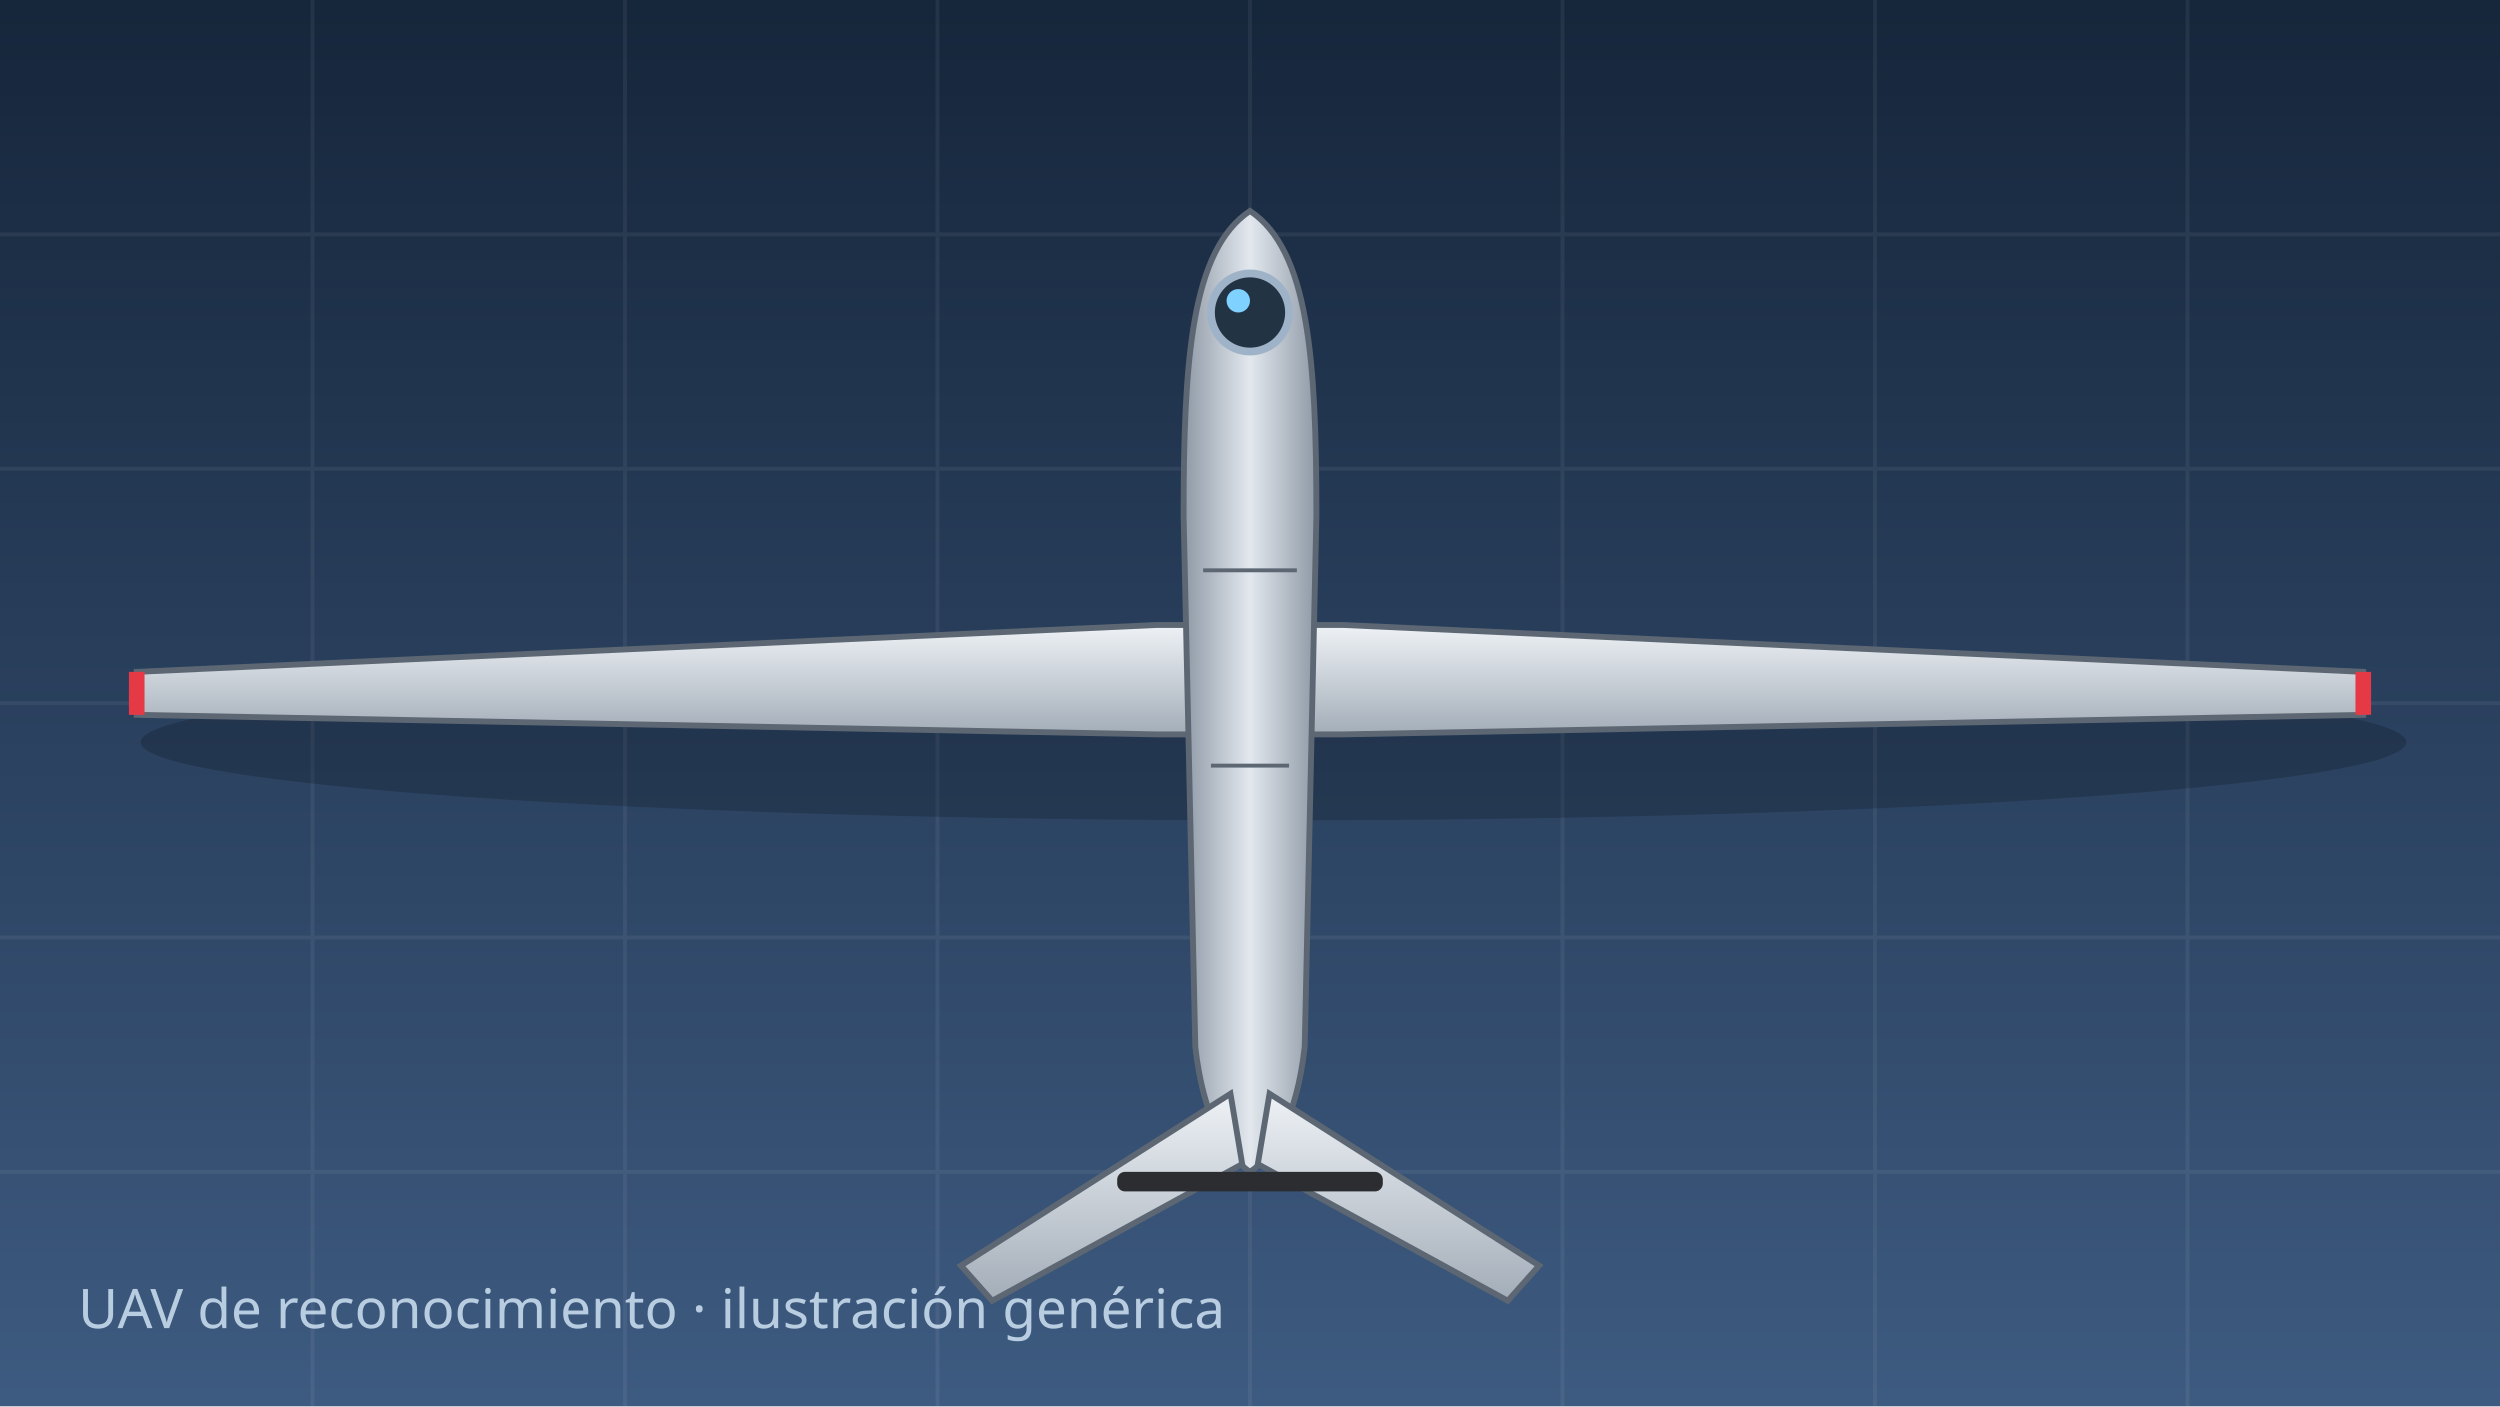
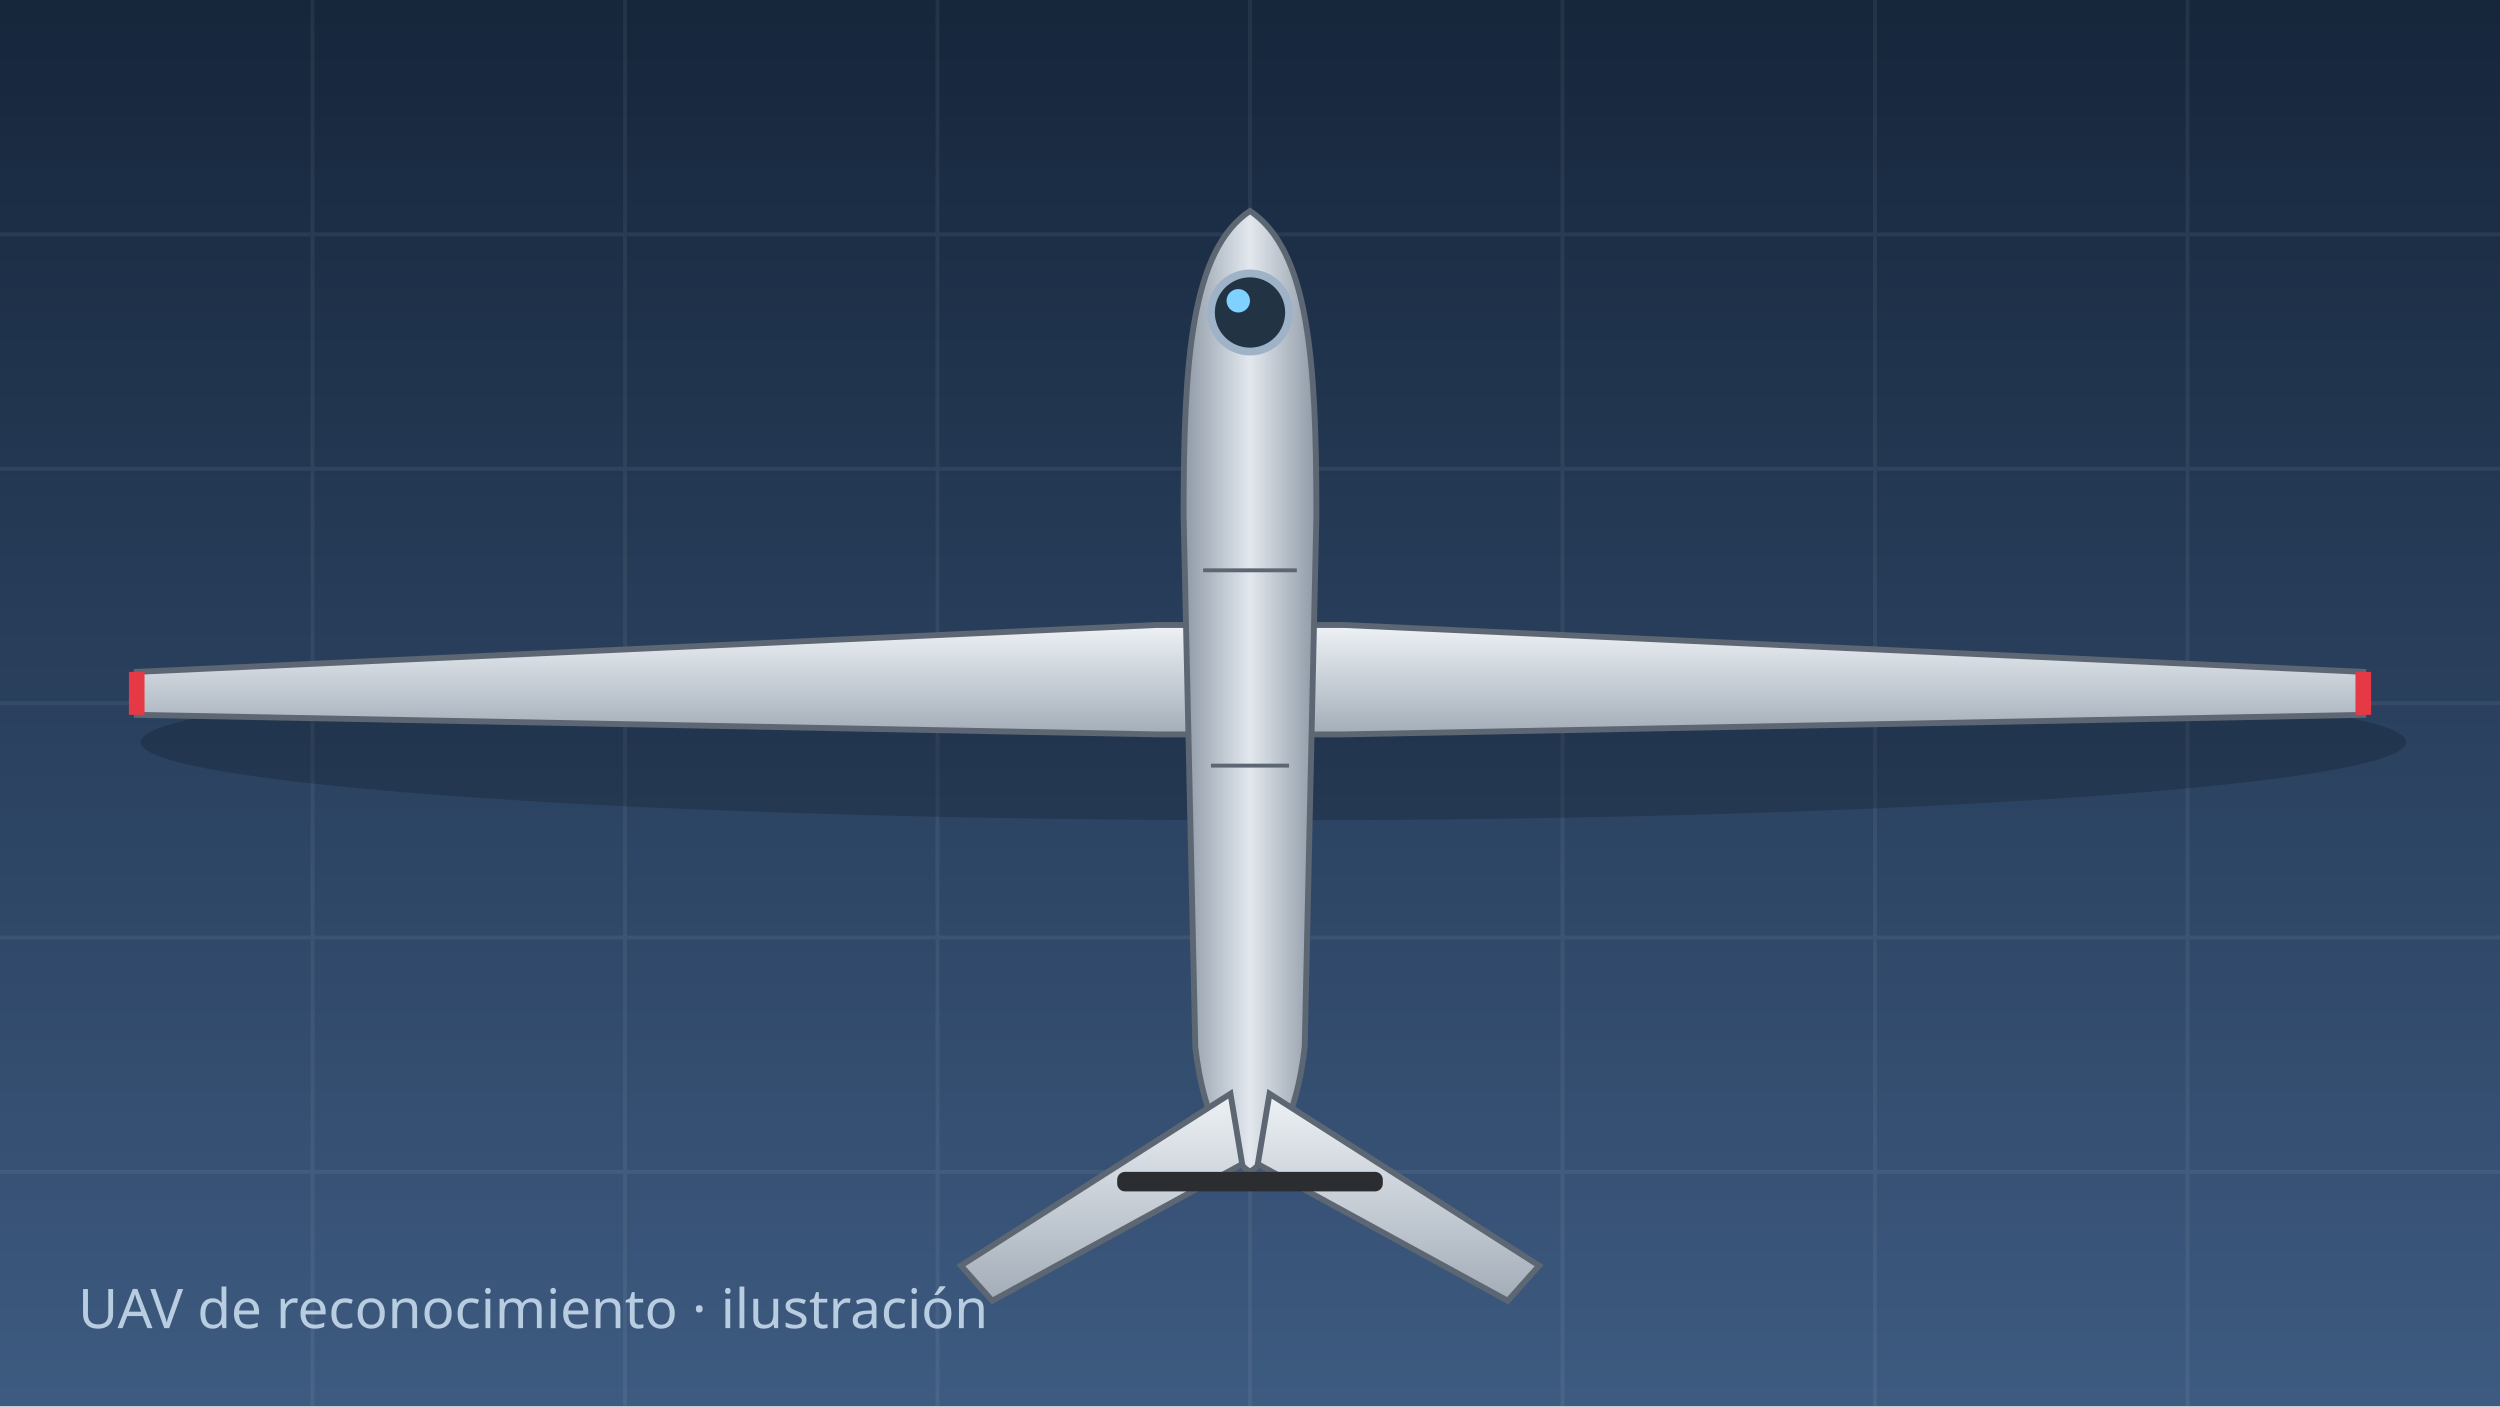
<svg xmlns="http://www.w3.org/2000/svg" viewBox="0 0 640 360" role="img" aria-label="Dron de reconocimiento (ilustración)">
  <defs>
    <linearGradient id="cielo" x1="0" y1="0" x2="0" y2="1">
      <stop offset="0" stop-color="#16263b" />
      <stop offset="1" stop-color="#3d5a80" />
    </linearGradient>
    <linearGradient id="casco" x1="0" y1="0" x2="1" y2="0">
      <stop offset="0" stop-color="#8e99a6" />
      <stop offset=".5" stop-color="#e3e8ee" />
      <stop offset="1" stop-color="#8e99a6" />
    </linearGradient>
    <linearGradient id="ala" x1="0" y1="0" x2="0" y2="1">
      <stop offset="0" stop-color="#eef2f6" />
      <stop offset="1" stop-color="#a3adb8" />
    </linearGradient>
  </defs>
  <rect width="640" height="360" fill="url(#cielo)" />
  <g stroke="#fff" stroke-opacity=".06">
    <path d="M0 60H640M0 120H640M0 180H640M0 240H640M0 300H640M80 0V360M160 0V360M240 0V360M320 0V360M400 0V360M480 0V360M560 0V360" />
  </g>
  <g transform="translate(320 176)">
    <ellipse cx="6" cy="14" rx="290" ry="20" fill="#000" opacity=".18" />
    <path d="M-285 -4 L-24 -16 L24 -16 L285 -4 L285 7 L24 12 L-24 12 L-285 7 Z" fill="url(#ala)" stroke="#5c6773" stroke-width="1.5" />
    <path d="M-285 -4 L-285 7 M285 -4 L285 7" stroke="#e63946" stroke-width="4" />
    <path d="M0 -122 C15 -112 17 -84 17 -44 L14 92 C12 110 6 120 0 124 C-6 120 -12 110 -14 92 L-17 -44 C-17 -84 -15 -112 0 -122 Z" fill="url(#casco)" stroke="#5c6773" stroke-width="1.5" />
    <circle cx="0" cy="-96" r="10" fill="#223344" stroke="#9fb3c8" stroke-width="2" />
    <circle cx="-3" cy="-99" r="3" fill="#7fd1ff" />
    <path d="M-5 104 L-74 148 L-66 157 L-2 122 Z M5 104 L74 148 L66 157 L2 122 Z" fill="url(#ala)" stroke="#5c6773" stroke-width="1.5" />
    <rect x="-34" y="124" width="68" height="5" rx="2" fill="#2b2d31" />
    <path d="M-12 -30 H12 M-10 20 H10" stroke="#5c6773" stroke-width="1" />
  </g>
-   <text x="20" y="340" font-family="system-ui, sans-serif" font-size="14" fill="#cfe2f3" opacity=".85">UAV de reconocimiento · ilustración genérica</text>
+   <text x="20" y="340" font-family="system-ui, sans-serif" font-size="14" fill="#cfe2f3" opacity=".85">UAV de reconocimiento · ilustración</text>
</svg>
